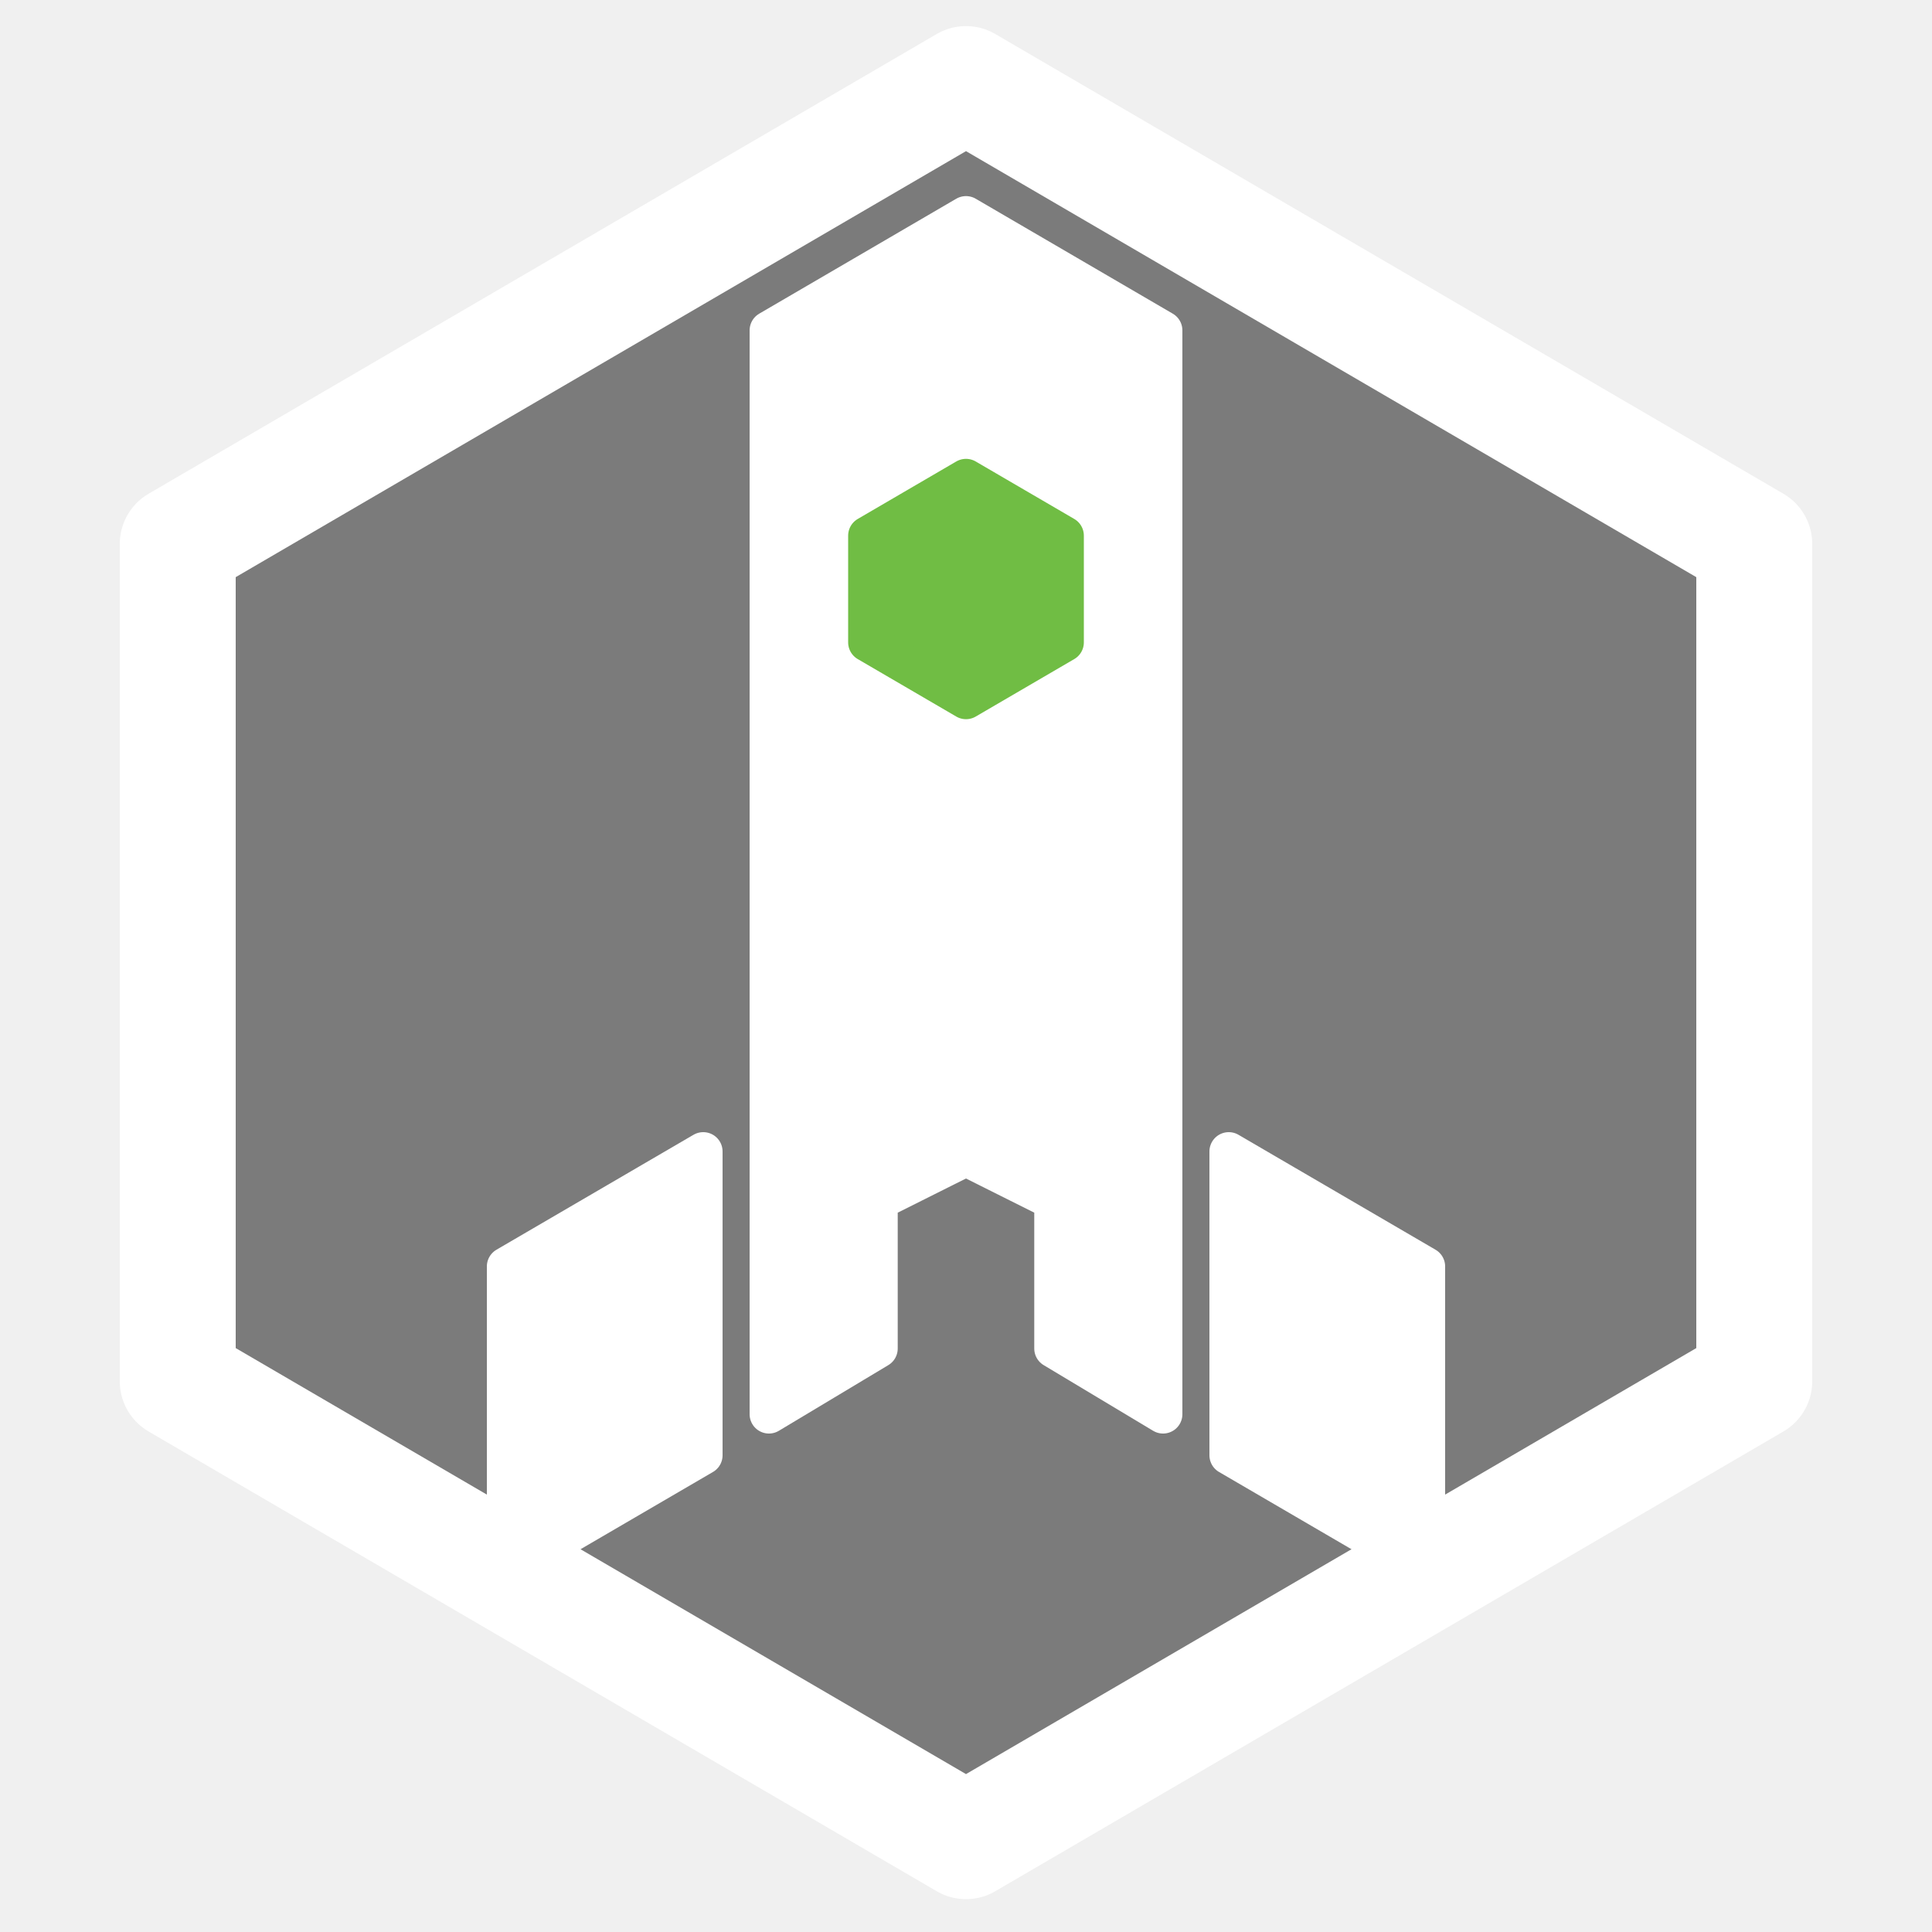
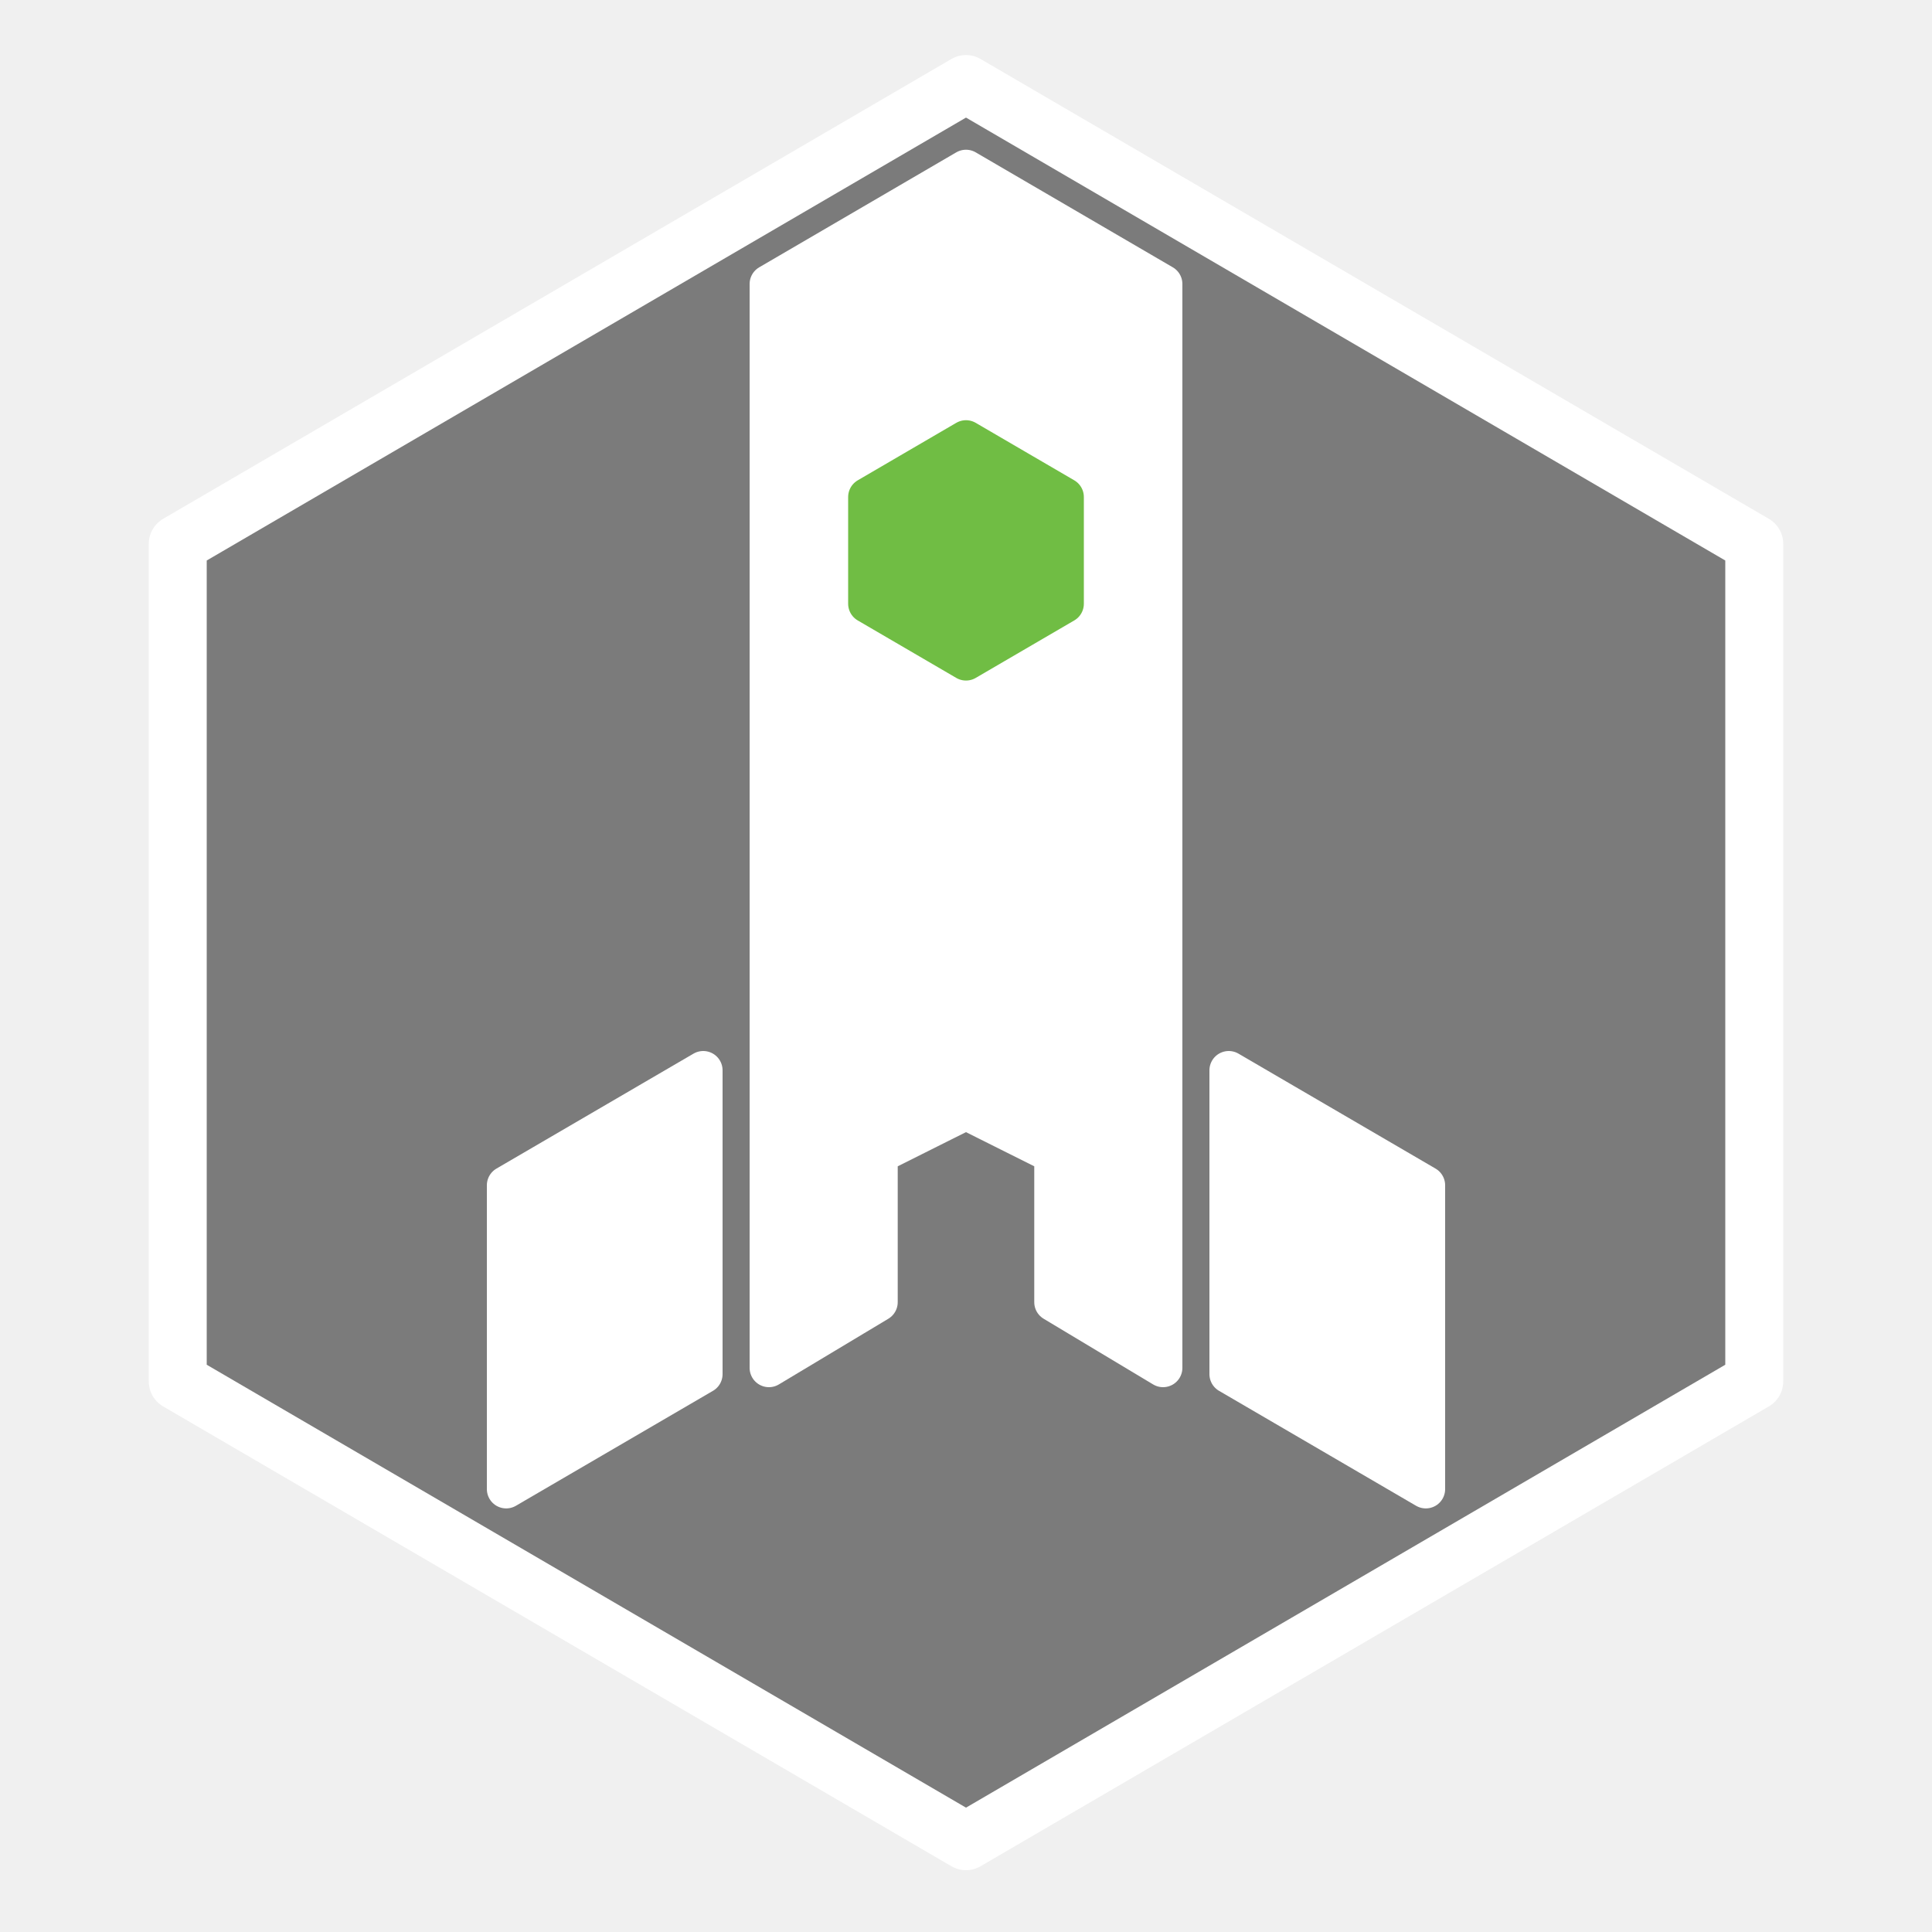
- <svg xmlns="http://www.w3.org/2000/svg" width="600" height="600" style="stroke-linecap: round; stroke-linejoin: round; stroke-width: 12px;" version="1.1">
-   <path d="M300,26.1L544.8,168.9L544.8,429L300,571.8L55.2,429L55.2,168.9L300,26.1" stroke="white" fill="rgb(123, 123, 123)" style="stroke-width: 36px;" />
-   <path d="M300,66.9L361.2,102.6L361.2,439.2L327.198,418.8L327.198,372.9L300,359.286L272.796,372.9L272.796,418.8L238.8,439.2L238.8,102.6L300,66.9" stroke="white" fill="white" />
-   <path d="M381.6,357.6L442.8,393.3L442.8,487.65L381.6,451.95L381.6,357.6" stroke="white" fill="white" />
-   <path d="M218.4,357.6L157.2,393.3L157.2,487.65L218.4,451.95L218.4,357.6" stroke="white" fill="white" />
-   <path d="M300,148.5L330.6,166.35L330.6,199.5L300,217.35L269.4,199.5L269.4,166.35L300,148.5" stroke="rgb(112, 189, 68)" fill="rgb(112, 189, 68)" />
+ <svg xmlns="http://www.w3.org/2000/svg" width="1000" height="1000" version="1.1" style="stroke-linecap: round; stroke-linejoin: round; stroke-width: 20px;">
+   <path d="M500,43.5L908,281.5L908,715L500,953L92,715L92,281.5L500,43.5" stroke="white" fill="rgb(123, 123, 123)" style="stroke-width: 30px;" />
+   <path d="M500,87.5L602,147L602,708L545.33,674L545.33,597.5L500,574.81L454.66,597.5L454.66,674L398,708L398,147L500,87.5" stroke="white" fill="white" />
+   <path d="M636,554L738,613.5L738,770.75L636,711.25L636,554" stroke="white" fill="white" />
+   <path d="M364,554L262,613.5L262,770.75L364,711.25L364,554" stroke="white" fill="white" />
+   <path d="M500,227.5L551,257.25L551,312.5L500,342.25L449,312.5L449,257.25L500,227.5" stroke="rgb(112, 189, 68)" fill="rgb(112, 189, 68)" />
</svg>
